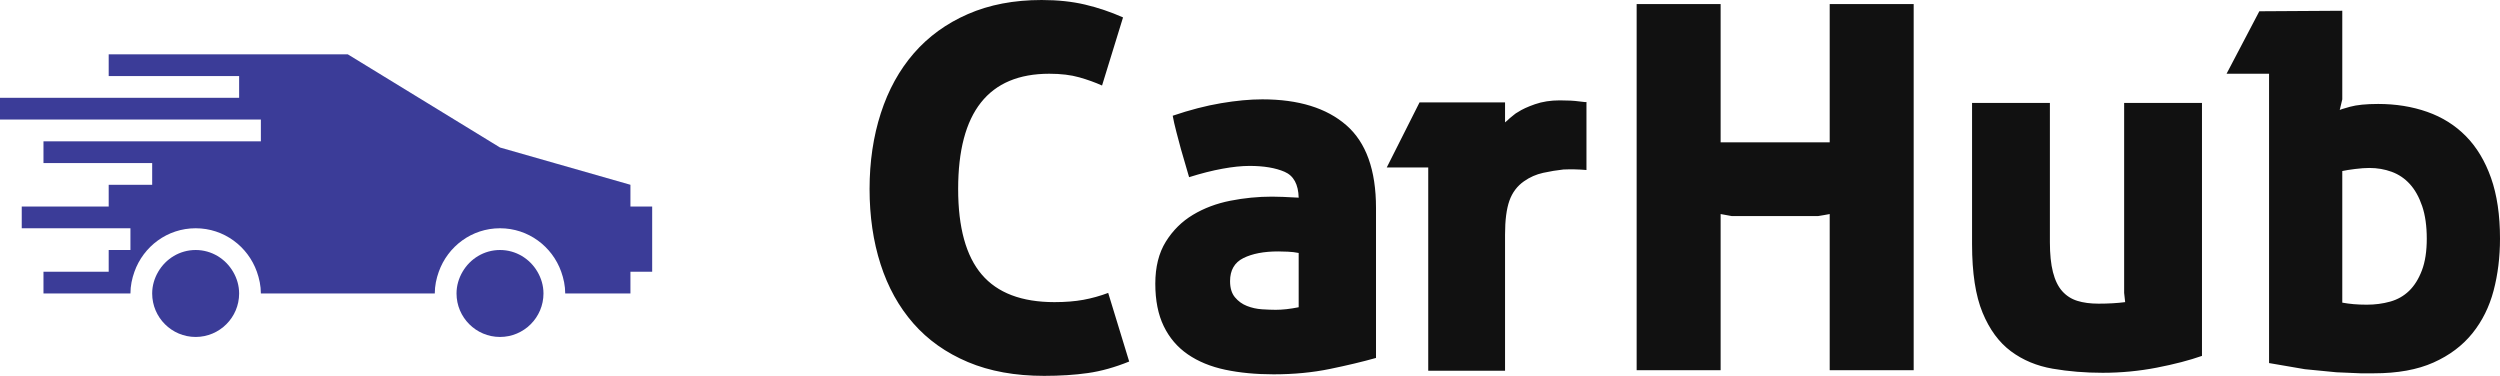
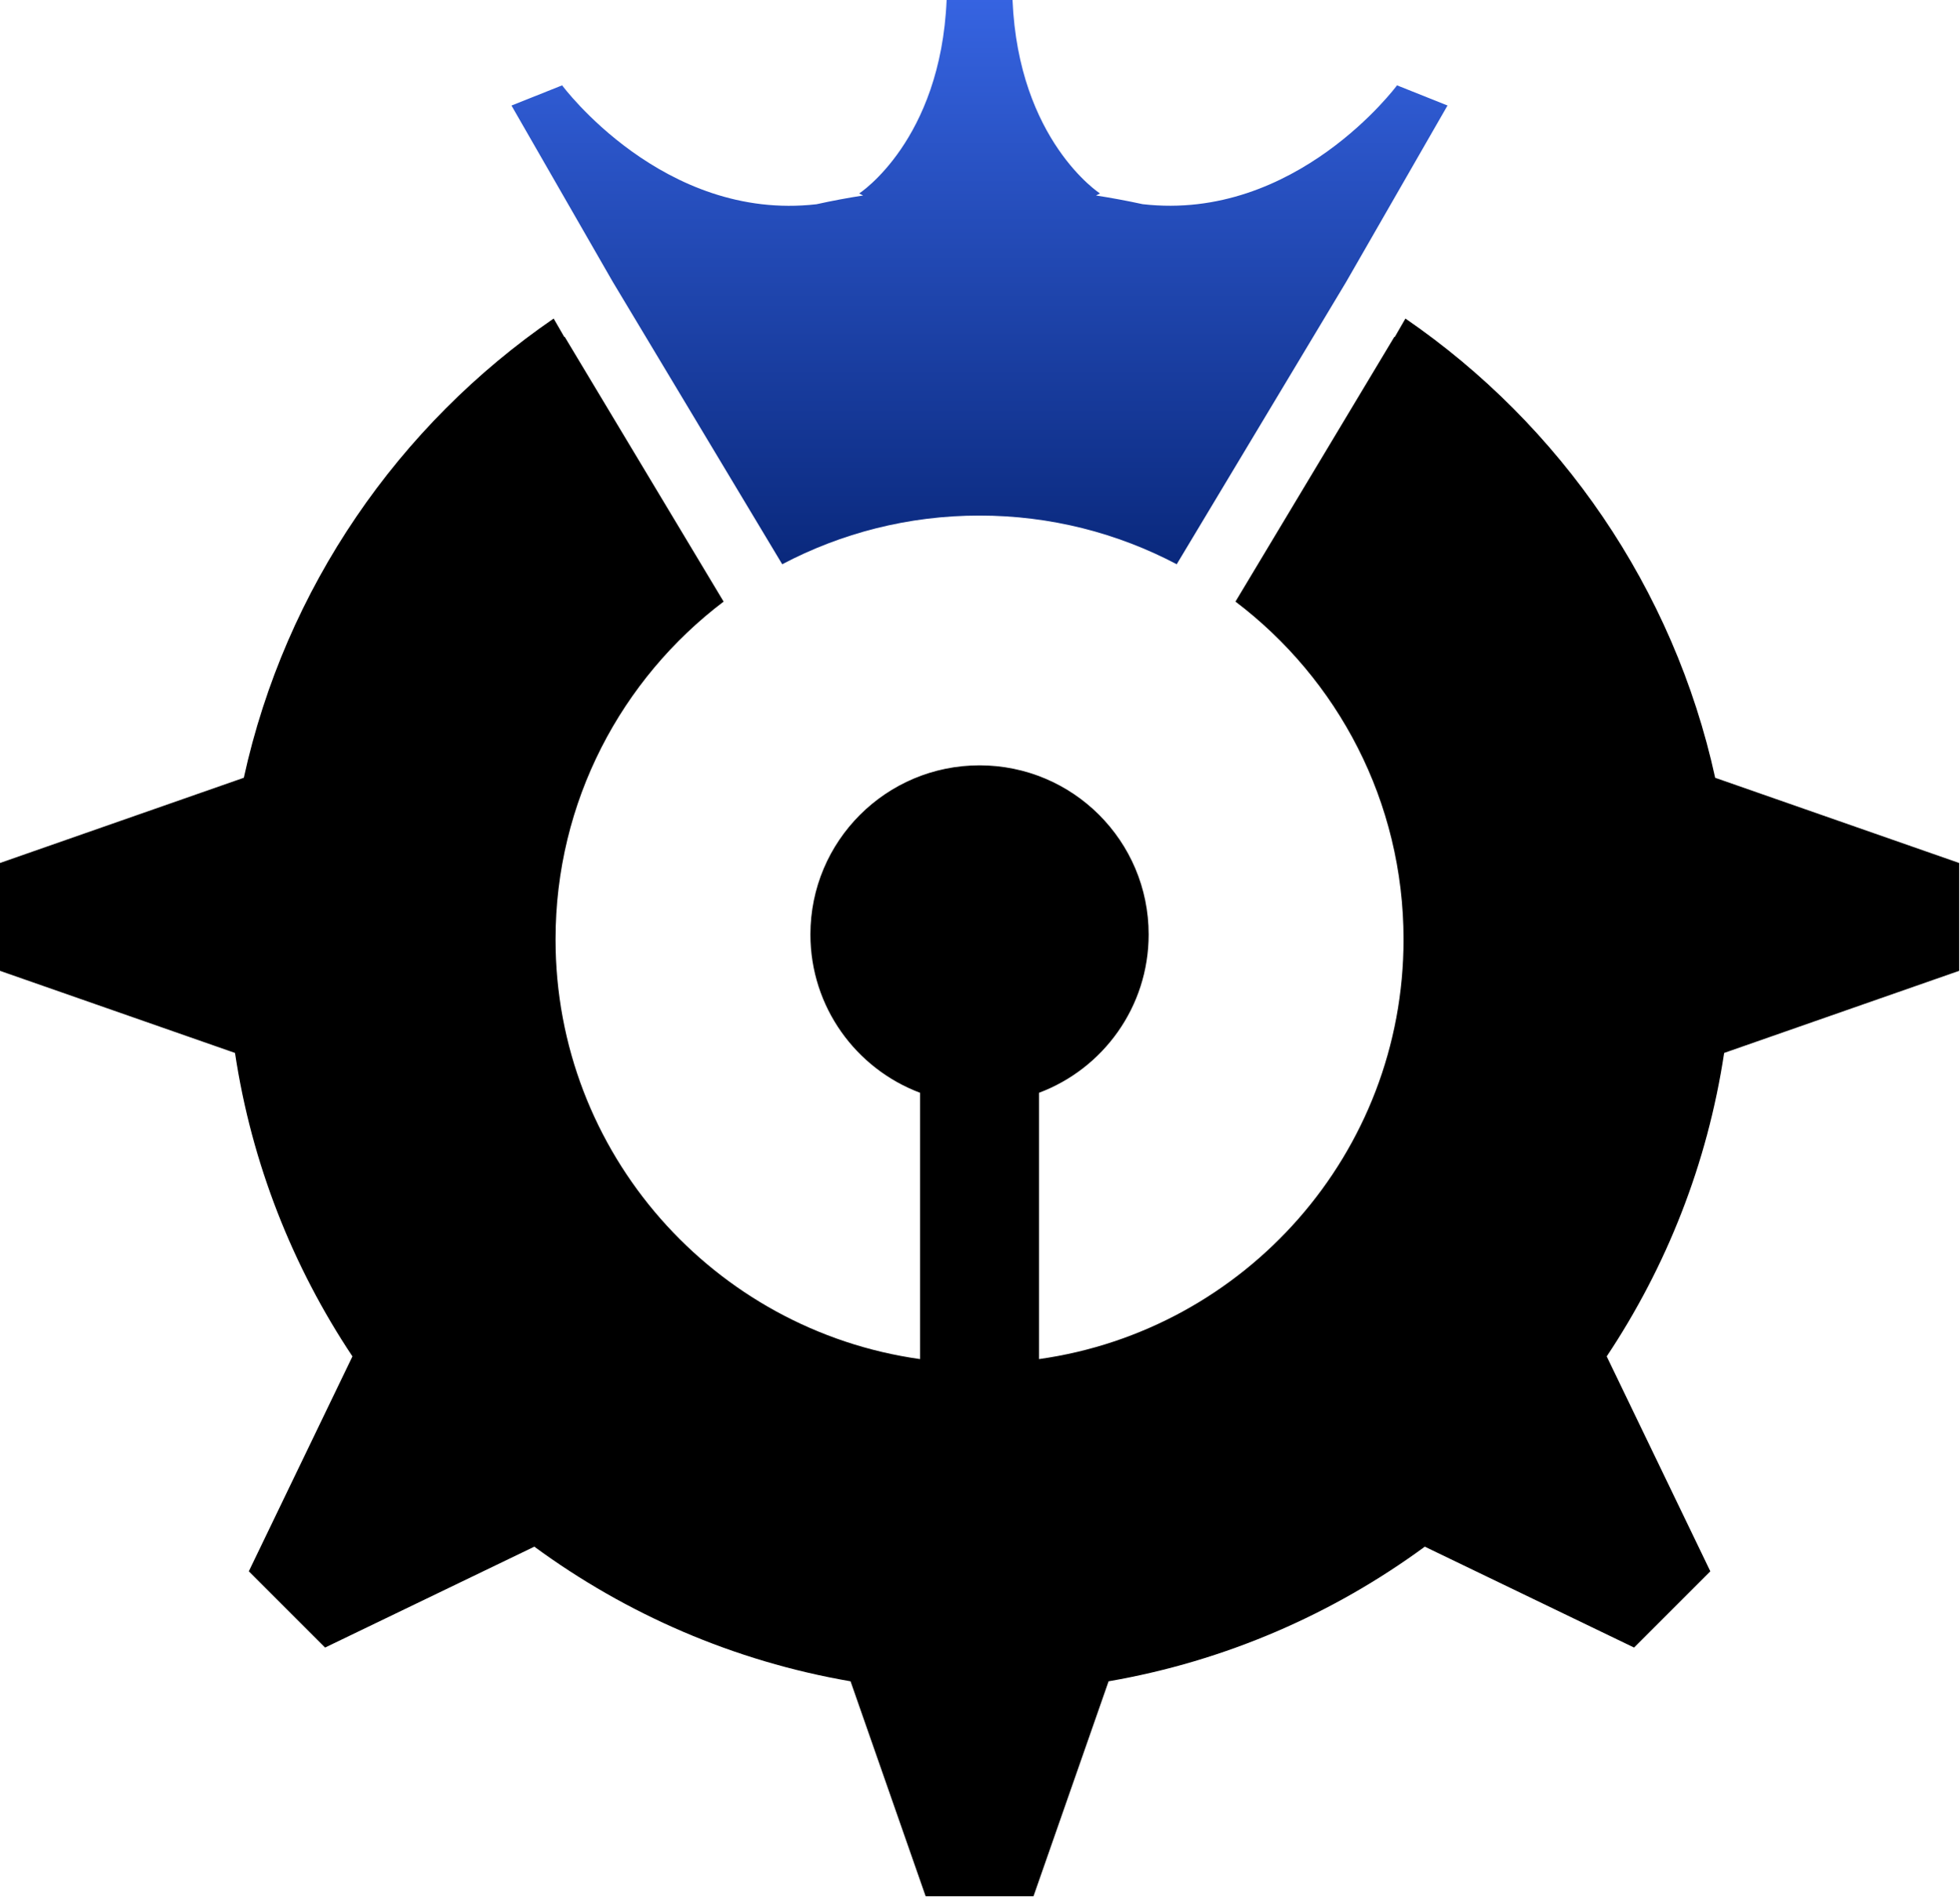
- <svg xmlns="http://www.w3.org/2000/svg" width="501.28" height="75.365" viewBox="0 0 230 34.579" class="css-1j8o68f" version="1.1" id="svg17">
-   <defs id="SvgjsDefs2381" />
-   <g id="SvgjsG2382" featurekey="PG4fjM-0" transform="matrix(2,0,0,2,0,-19)" fill="#3b3c98">
-     <g transform="translate(-270 -140)" id="g11">
-       <g id="g9">
-         <path d="M279,161c-0.736,0-1.375,0.405-1.722,1c-0.172,0.295-0.278,0.635-0.278,1c0,1.102,0.897,2,2,2c1.103,0,2-0.898,2-2    c0-0.365-0.105-0.705-0.278-1C280.375,161.405,279.737,161,279,161z" id="path3" />
-         <path d="M293,161c-0.736,0-1.375,0.405-1.722,1c-0.172,0.295-0.278,0.635-0.278,1c0,1.102,0.897,2,2,2c1.103,0,2-0.898,2-2    c0-0.365-0.105-0.705-0.278-1C294.375,161.405,293.737,161,293,161z" id="path5" />
-         <path d="M299,159v-1l-6-1.715L286,152h-11v1h6v1h-11v1h12v1h-10v1h5v1h-2v1h-4v1h5v1h-1v1h-3v1h4c0-0.352,0.072-0.686,0.184-1    c0.414-1.162,1.512-2,2.816-2c1.305,0,2.402,0.838,2.816,2c0.111,0.314,0.184,0.648,0.184,1h8c0-0.352,0.072-0.686,0.184-1    c0.414-1.162,1.512-2,2.816-2c1.305,0,2.402,0.838,2.816,2c0.111,0.314,0.184,0.648,0.184,1h3v-1h1v-3H299z" id="path7" />
-       </g>
-     </g>
-   </g>
-   <g id="SvgjsG2383" featurekey="jxYttZ-0" transform="matrix(2.355529,0,0,2.355529,78.25691,-13.04958)" fill="#111111">
-     <path d="M10.88 19.66 c-0.56 0.227 -1.097 0.377 -1.61 0.45 s-1.083 0.11 -1.71 0.11 c-1.133 0 -2.127 -0.18 -2.98 -0.54 s-1.563 -0.863 -2.13 -1.51 s-0.993 -1.417 -1.28 -2.31 s-0.43 -1.873 -0.43 -2.94 s0.147 -2.053 0.44 -2.96 s0.723 -1.687 1.29 -2.34 s1.27 -1.163 2.11 -1.53 s1.8 -0.55 2.88 -0.55 c0.627 0 1.193 0.06 1.7 0.18 s1 0.287 1.48 0.5 l-0.82 2.66 c-0.267 -0.12 -0.563 -0.227 -0.89 -0.32 s-0.717 -0.14 -1.17 -0.14 c-2.373 0 -3.56 1.5 -3.56 4.5 c0 1.507 0.307 2.62 0.92 3.34 s1.56 1.08 2.84 1.08 c0.427 0 0.803 -0.03 1.13 -0.09 s0.65 -0.15 0.97 -0.27 z M17.5 15.42 c-0.133 -0.027 -0.273 -0.043 -0.42 -0.05 s-0.273 -0.01 -0.38 -0.01 c-0.56 0 -1.013 0.087 -1.36 0.26 s-0.52 0.473 -0.52 0.9 c0 0.267 0.063 0.477 0.19 0.63 s0.283 0.267 0.47 0.34 s0.383 0.117 0.59 0.13 s0.383 0.02 0.53 0.02 c0.267 0 0.567 -0.033 0.9 -0.1 l0 -2.12 z M16.46 13.22 c0.107 0 0.25 0.003 0.43 0.01 s0.383 0.017 0.61 0.03 c-0.013 -0.52 -0.197 -0.857 -0.55 -1.01 s-0.81 -0.23 -1.37 -0.23 c-0.307 0 -0.66 0.037 -1.06 0.11 s-0.833 0.183 -1.3 0.33 l-0.32 -1.1 c-0.04 -0.147 -0.097 -0.36 -0.17 -0.64 s-0.123 -0.5 -0.15 -0.66 c0.667 -0.227 1.297 -0.39 1.89 -0.49 s1.13 -0.15 1.61 -0.15 c1.413 0 2.507 0.337 3.28 1.01 s1.16 1.75 1.16 3.23 l0 5.86 c-0.52 0.147 -1.12 0.29 -1.8 0.43 s-1.413 0.21 -2.2 0.21 c-0.693 0 -1.323 -0.06 -1.89 -0.18 s-1.053 -0.32 -1.46 -0.6 s-0.72 -0.647 -0.94 -1.1 s-0.33 -1.007 -0.33 -1.66 s0.137 -1.2 0.41 -1.64 s0.627 -0.79 1.06 -1.05 s0.92 -0.443 1.46 -0.55 s1.083 -0.16 1.63 -0.16 z M26.06 9.92 c0.16 -0.107 0.383 -0.21 0.67 -0.31 s0.61 -0.15 0.97 -0.15 c0.307 0 0.557 0.013 0.75 0.04 s0.29 0.033 0.29 0.02 l0 2.66 c-0.307 -0.027 -0.607 -0.033 -0.9 -0.02 c-0.253 0.027 -0.517 0.07 -0.79 0.13 s-0.523 0.17 -0.75 0.33 c-0.267 0.187 -0.457 0.44 -0.57 0.76 s-0.17 0.76 -0.17 1.32 l0 5.32 l-3 0 l0 -7.94 l-1.62 0 l1.28 -2.54 l3.34 0 l0 0.78 c0.067 -0.053 0.127 -0.107 0.18 -0.16 c0.053 -0.04 0.107 -0.083 0.16 -0.13 s0.107 -0.083 0.16 -0.11 z M30.7 5.7 l3.28 -0 l0 5.4 l4.26 0 l0 -5.4 l3.28 0 l0 14.3 l-3.28 0 l0 -6.1 c-0.08 0.013 -0.153 0.027 -0.22 0.04 l-0.24 0.04 l-3.36 0 l-0.44 -0.08 l0 6.1 l-3.28 0 l0 -14.3 z M43.8 9.56 l3.04 -0 l0 5.44 c0 0.467 0.04 0.857 0.12 1.17 s0.2 0.56 0.36 0.74 s0.357 0.307 0.59 0.38 s0.51 0.11 0.83 0.11 c0.387 0 0.733 -0.02 1.04 -0.06 l-0.04 -0.36 l0 -7.42 l3.04 0 l0 9.88 c-0.493 0.173 -1.083 0.327 -1.77 0.46 s-1.39 0.2 -2.11 0.2 c-0.68 0 -1.33 -0.053 -1.95 -0.16 s-1.163 -0.333 -1.63 -0.68 s-0.837 -0.85 -1.11 -1.51 s-0.41 -1.55 -0.41 -2.67 l0 -5.52 z M58.26 5.96 l-0 3.46 l-0.1 0.42 c0 -0.013 0.133 -0.057 0.4 -0.13 s0.633 -0.11 1.1 -0.11 c0.693 0 1.333 0.103 1.92 0.31 s1.09 0.523 1.51 0.95 s0.747 0.97 0.98 1.63 s0.35 1.45 0.35 2.37 c0 0.72 -0.083 1.397 -0.25 2.03 s-0.443 1.19 -0.83 1.67 s-0.893 0.86 -1.52 1.14 s-1.4 0.42 -2.32 0.42 l-0.53 0 l-0.94 -0.04 l-1.23 -0.12 l-1.4 -0.24 l0 -11.3 l-1.66 0 l1.28 -2.44 z M59.22 17.44 c0.32 0 0.623 -0.04 0.91 -0.12 s0.533 -0.22 0.74 -0.42 s0.373 -0.467 0.5 -0.8 s0.19 -0.747 0.19 -1.24 s-0.06 -0.917 -0.18 -1.27 s-0.28 -0.64 -0.48 -0.86 s-0.437 -0.38 -0.71 -0.48 s-0.563 -0.15 -0.87 -0.15 c-0.16 0 -0.347 0.013 -0.56 0.04 s-0.38 0.053 -0.5 0.08 l0 5.14 c0.147 0.027 0.297 0.047 0.45 0.06 s0.323 0.02 0.51 0.02 z" id="path14" />
-   </g>
+ <svg xmlns="http://www.w3.org/2000/svg" id="OBJECTS" viewBox="0 0 282.08 273.07">
+   <defs>
+     <style>
+       .cls-1 {
+         fill: url(#linear-gradient);
+       }
+ 
+       .cls-1, .cls-2 {
+         stroke-width: 0px;
+       }
+     </style>
+     <linearGradient id="linear-gradient" x1="141.04" y1="-22.64" x2="141.04" y2="96.85" gradientUnits="userSpaceOnUse">
+       <stop offset="0" stop-color="#4274fd" />
+       <stop offset="1" stop-color="#011d69" />
+     </linearGradient>
+   </defs>
+   <path class="cls-1" d="M208.43,15.2l-7.29-2.91s-14.55,19.66-36.63,17.11h0c-2.21-.48-4.45-.9-6.71-1.25l.57-.29s-11.73-7.59-12.59-27.86h-9.49c-.86,20.27-12.59,27.86-12.59,27.86l.57.29c-2.26.35-4.5.77-6.71,1.26h0c-22.08,2.54-36.63-17.12-36.63-17.12l-7.29,2.91,14.57,25.36h0s24.41,40.69,24.41,40.69c8.49-4.47,18.14-7.01,28.4-7.01s19.92,2.54,28.4,7.01l24.41-40.68h0s14.57-25.36,14.57-25.36Z" />
+   <path class="cls-2" d="M246.95,112c-5.99-27.33-22.28-50.8-44.6-66.13l-1.51,2.62-.1.04-22.86,38.1c14.7,11.14,24.2,28.78,24.2,48.65,0,30.81-22.83,56.27-52.49,60.43v-38.35c9.23-3.46,15.79-12.36,15.79-22.8,0-13.45-10.9-24.35-24.35-24.35s-24.35,10.9-24.35,24.35c0,10.44,6.57,19.34,15.79,22.8v38.35c-29.66-4.16-52.49-29.62-52.49-60.43,0-19.87,9.5-37.51,24.2-48.65l-22.86-38.1-.1-.04-1.51-2.62c-22.32,15.33-38.62,38.8-44.61,66.13L0,124.27v15.53l33.83,11.82c2.41,15.98,8.32,30.81,16.91,43.7l-14.92,30.95,5.49,5.49,5.49,5.49,30.13-14.53c13.22,9.71,28.71,16.49,45.53,19.39l10.81,30.95h15.53l10.81-30.95c16.82-2.91,32.32-9.69,45.53-19.39l30.13,14.53,5.49-5.49,5.49-5.49-14.92-30.95c8.59-12.89,14.5-27.73,16.91-43.7l33.83-11.82v-15.53l-35.13-12.27Z" />
</svg>
